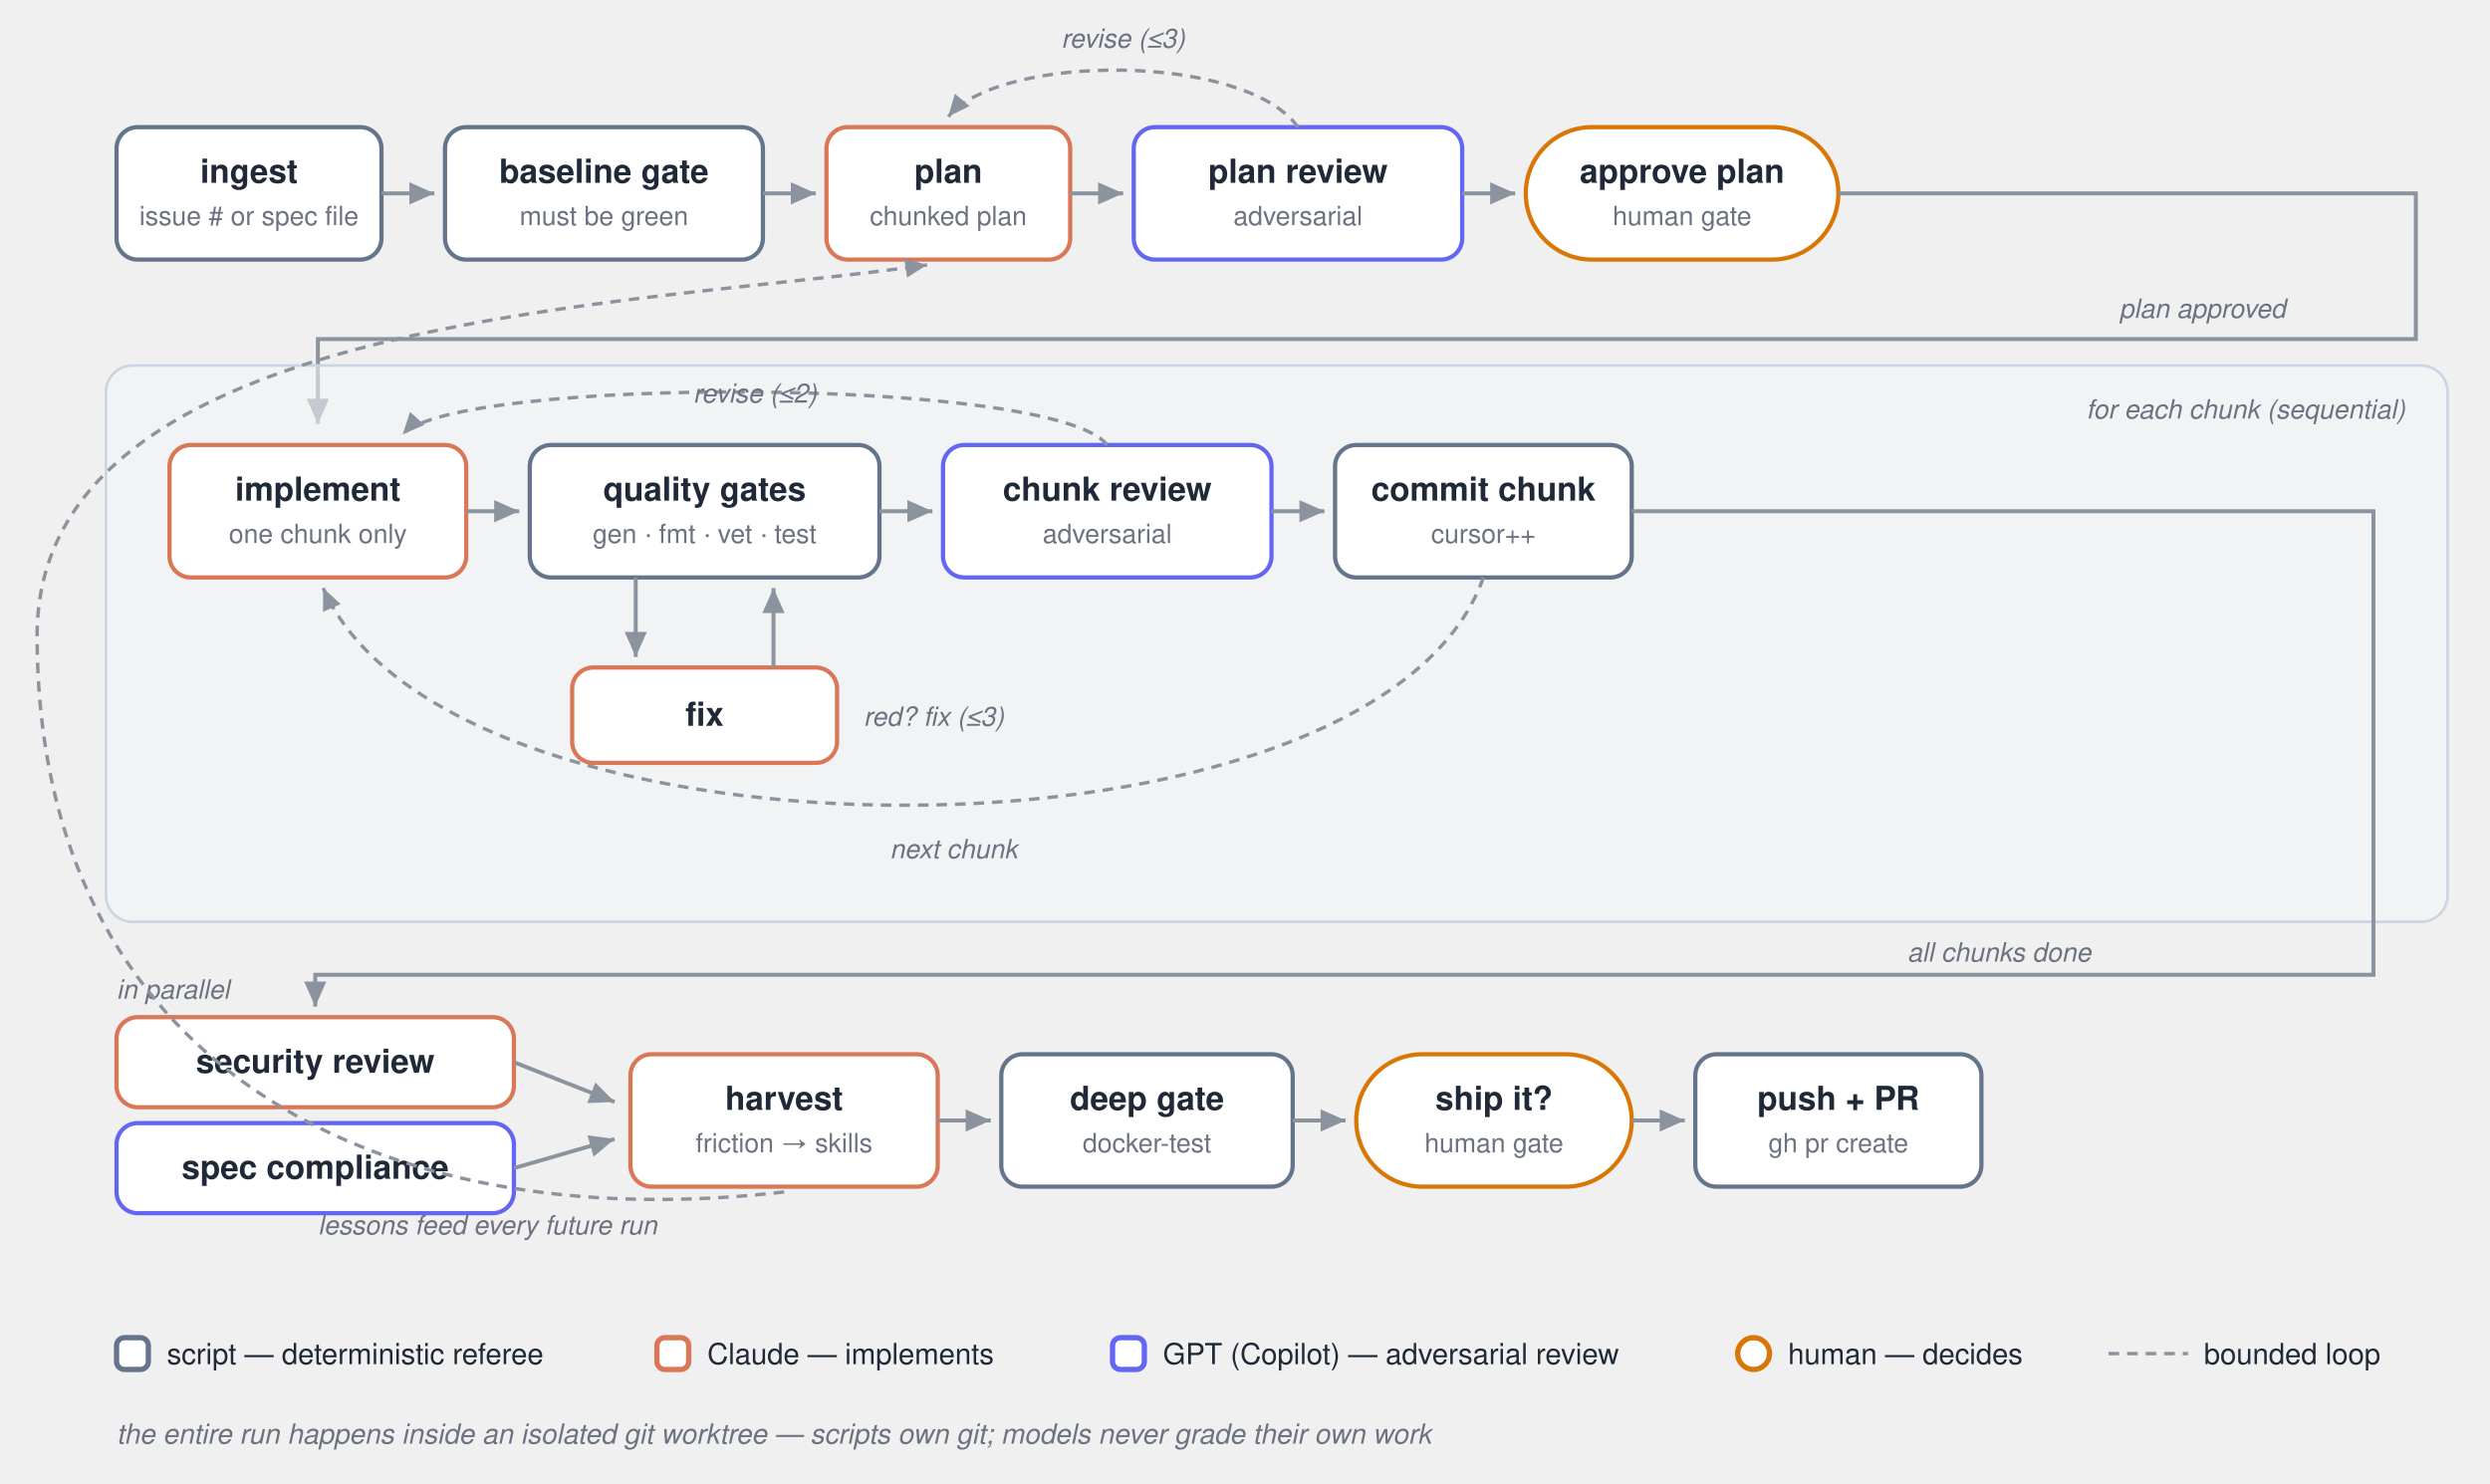
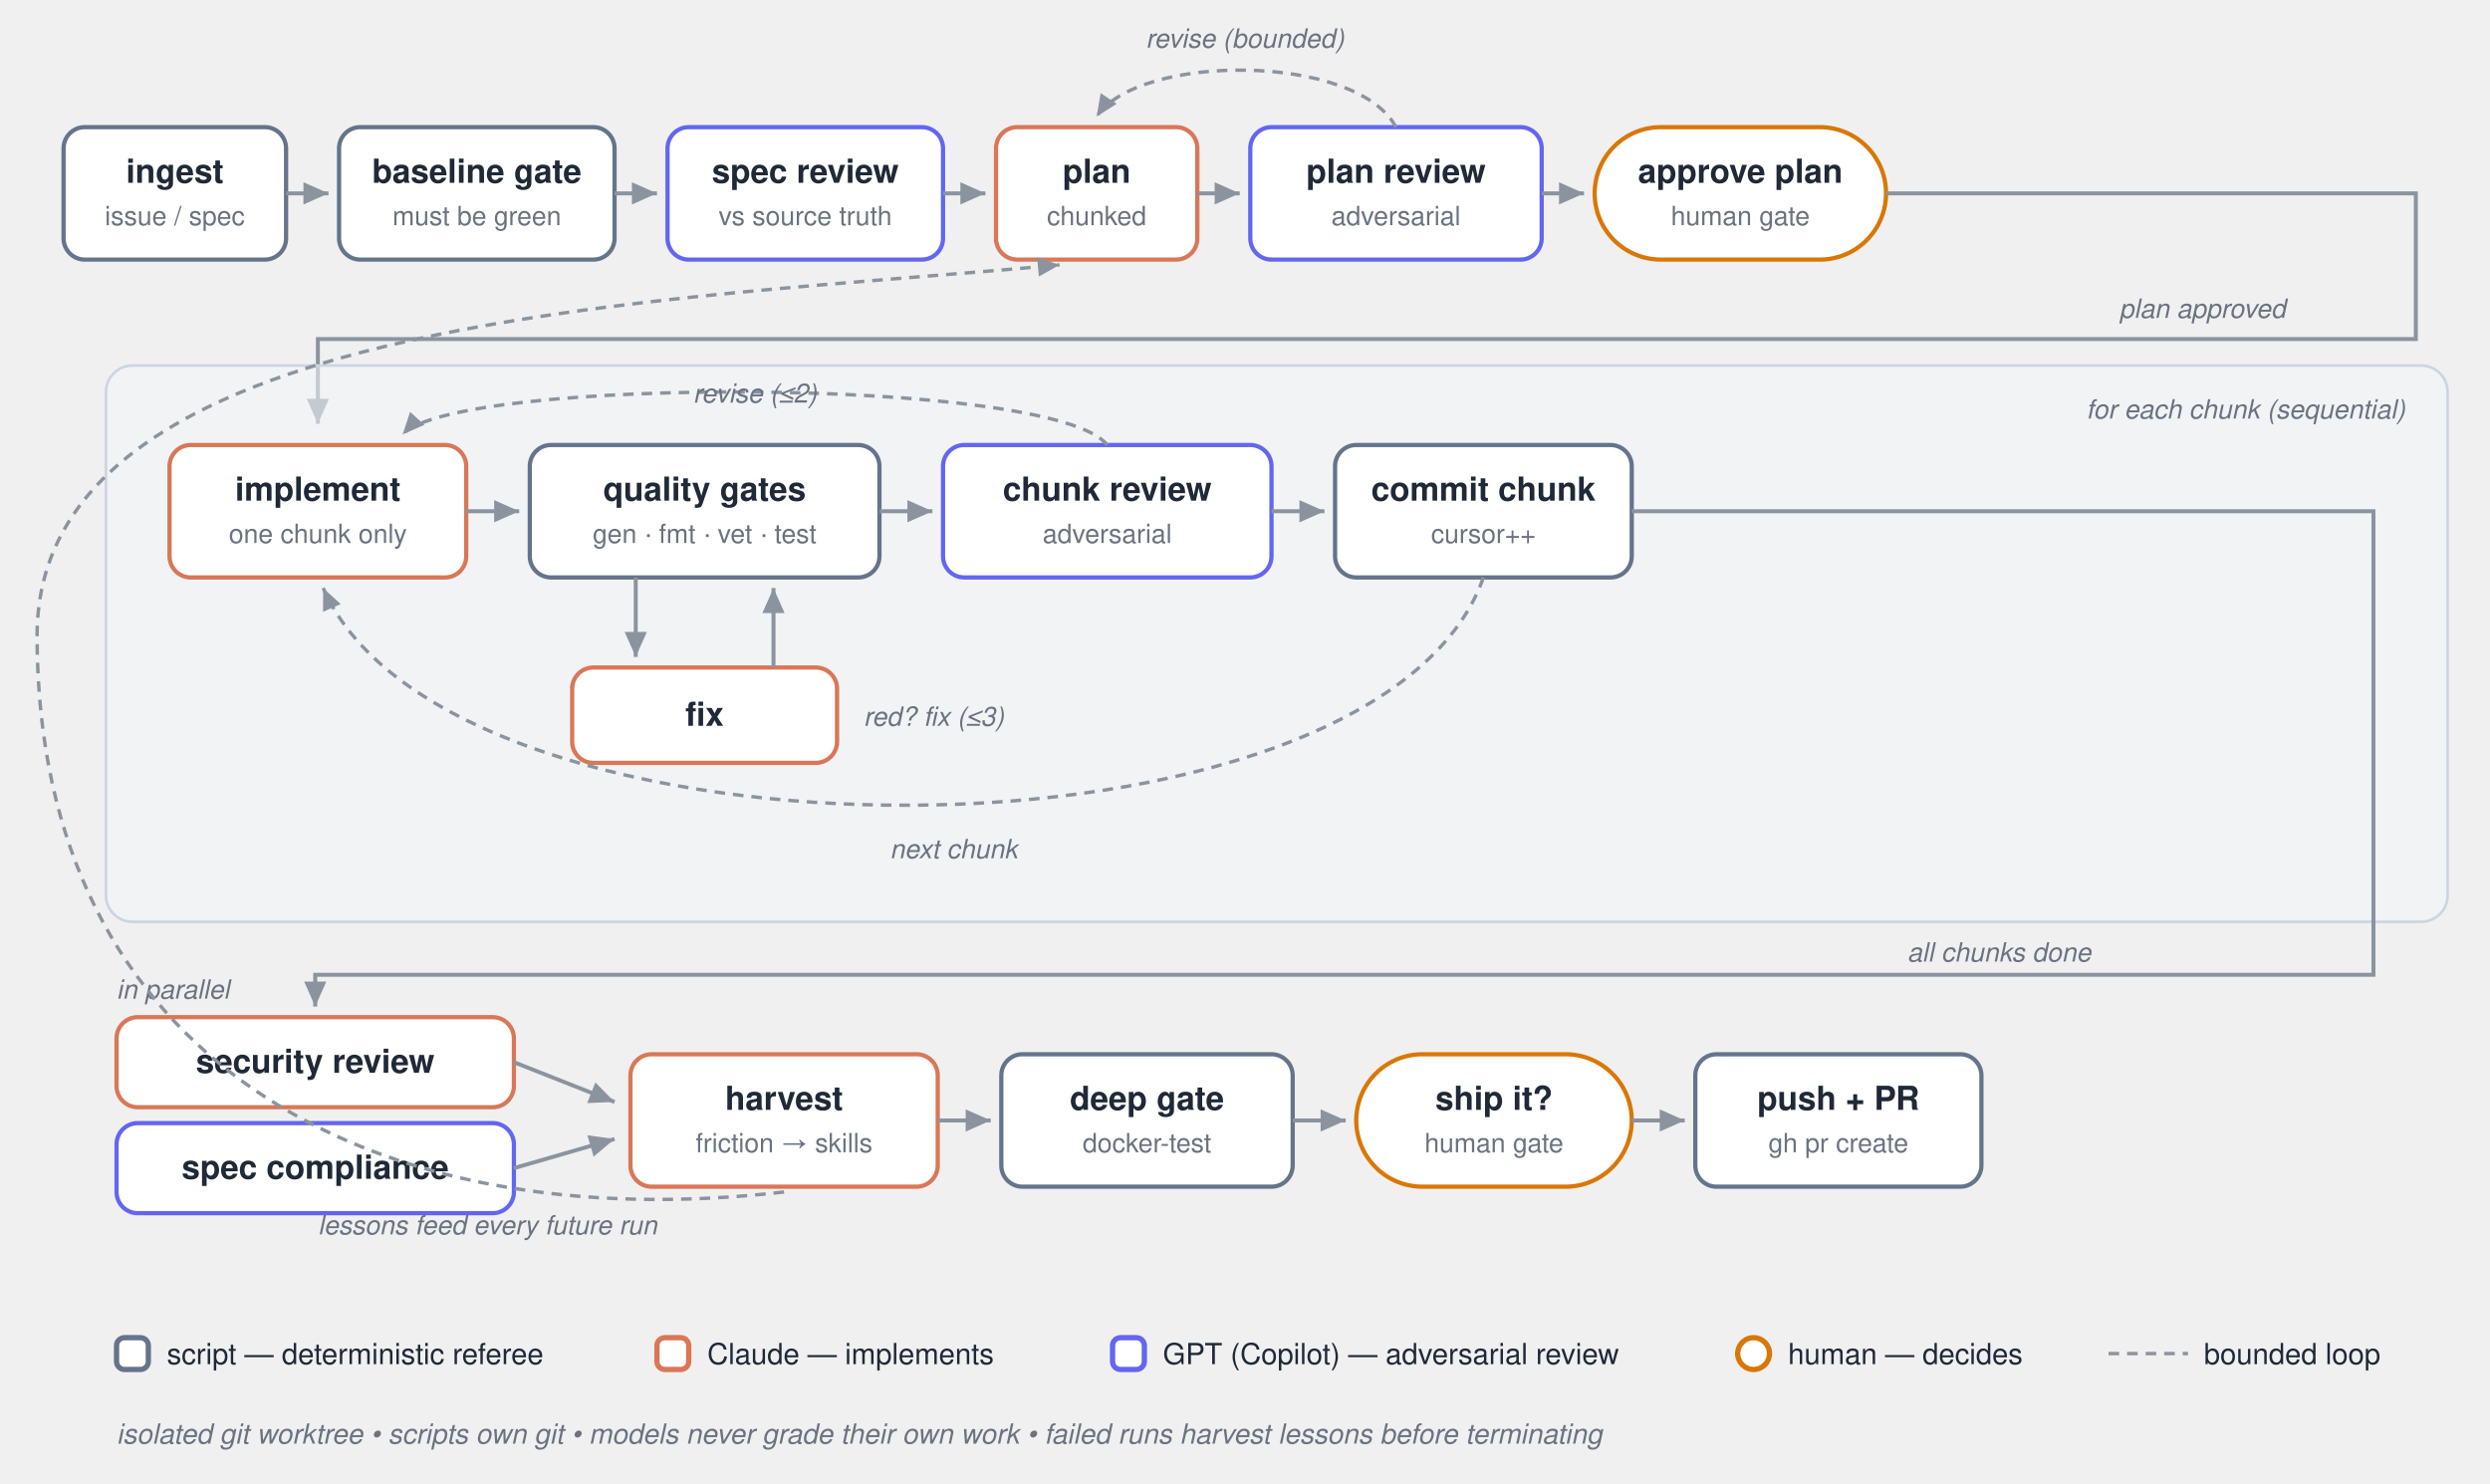
<svg xmlns="http://www.w3.org/2000/svg" viewBox="0 0 940 560" font-family="ui-sans-serif,-apple-system,'Segoe UI',Helvetica,Arial,sans-serif" role="img" aria-label="The mill pipeline">
  <style>
    .box   { fill:#ffffff; stroke-width:1.6; }
    .cont  { fill:#f1f5f9; fill-opacity:.55; stroke:#cbd5e1; stroke-width:1; }
    .t     { fill:#1f2937; font-size:12.5px; font-weight:600; text-anchor:middle; }
    .s     { fill:#6b7280; font-size:10px; text-anchor:middle; }
    .lbl   { fill:#6b7280; font-size:10px; font-style:italic; }
    .cap   { fill:#6b7280; font-size:10.5px; font-style:italic; }
    .leg   { fill:#1f2937; font-size:11px; }
    .script{ stroke:#64748b; }
    .claude{ stroke:#d97757; }
    .gpt   { stroke:#6366f1; }
    .human { stroke:#d97706; }
    .flow  { stroke:#8b949e; stroke-width:1.5; fill:none; }
    .loop  { stroke:#8b949e; stroke-width:1.3; fill:none; stroke-dasharray:4 3; }
    .chip  { fill:#ffffff; stroke-width:2; }
    @media (prefers-color-scheme: dark) {
      .box   { fill:#161b22; }
      .cont  { fill:#161b22; fill-opacity:.6; stroke:#30363d; }
      .t     { fill:#e6edf3; }
      .leg   { fill:#e6edf3; }
      .s, .lbl, .cap { fill:#8b949e; }
      .script{ stroke:#94a3b8; }
      .claude{ stroke:#e8937e; }
      .gpt   { stroke:#8b95f9; }
      .human { stroke:#e3b341; }
      .chip  { fill:#161b22; }
    }
  </style>
  <defs>
    <marker id="a" viewBox="0 0 10 10" refX="9" refY="5" markerWidth="7" markerHeight="7" orient="auto-start-reverse">
      <path d="M 0 1 L 9 5 L 0 9 z" fill="#8b949e" />
    </marker>
  </defs>
-   <rect class="box script" x="44" y="48" width="100" height="50" rx="8" />
-   <text class="t" x="94" y="69">ingest</text>
-   <text class="s" x="94" y="85">issue # or spec file</text>
-   <rect class="box script" x="168" y="48" width="120" height="50" rx="8" />
-   <text class="t" x="228" y="69">baseline gate</text>
-   <text class="s" x="228" y="85">must be green</text>
-   <rect class="box claude" x="312" y="48" width="92" height="50" rx="8" />
-   <text class="t" x="358" y="69">plan</text>
-   <text class="s" x="358" y="85">chunked plan</text>
-   <rect class="box gpt" x="428" y="48" width="124" height="50" rx="8" />
-   <text class="t" x="490" y="69">plan review</text>
-   <text class="s" x="490" y="85">adversarial</text>
-   <rect class="box human" x="576" y="48" width="118" height="50" rx="25" />
-   <text class="t" x="635" y="69">approve plan</text>
-   <text class="s" x="635" y="85">human gate</text>
-   <line class="flow" x1="144" y1="73" x2="164" y2="73" marker-end="url(#a)" />
-   <line class="flow" x1="288" y1="73" x2="308" y2="73" marker-end="url(#a)" />
-   <line class="flow" x1="404" y1="73" x2="424" y2="73" marker-end="url(#a)" />
-   <line class="flow" x1="552" y1="73" x2="572" y2="73" marker-end="url(#a)" />
-   <path class="loop" d="M 490 48 C 470 20 378 20 358 44" marker-end="url(#a)" />
-   <text class="lbl" x="424" y="18" text-anchor="middle">revise (≤3)</text>
-   <path class="flow" d="M 694 73 H 912 V 128 H 120 V 160" marker-end="url(#a)" />
+   <rect class="box script" x="24" y="48" width="84" height="50" rx="8" />
+   <text class="t" x="66" y="69">ingest</text>
+   <text class="s" x="66" y="85">issue / spec</text>
+   <rect class="box script" x="128" y="48" width="104" height="50" rx="8" />
+   <text class="t" x="180" y="69">baseline gate</text>
+   <text class="s" x="180" y="85">must be green</text>
+   <rect class="box gpt" x="252" y="48" width="104" height="50" rx="8" />
+   <text class="t" x="304" y="69">spec review</text>
+   <text class="s" x="304" y="85">vs source truth</text>
+   <rect class="box claude" x="376" y="48" width="76" height="50" rx="8" />
+   <text class="t" x="414" y="69">plan</text>
+   <text class="s" x="414" y="85">chunked</text>
+   <rect class="box gpt" x="472" y="48" width="110" height="50" rx="8" />
+   <text class="t" x="527" y="69">plan review</text>
+   <text class="s" x="527" y="85">adversarial</text>
+   <rect class="box human" x="602" y="48" width="110" height="50" rx="25" />
+   <text class="t" x="657" y="69">approve plan</text>
+   <text class="s" x="657" y="85">human gate</text>
+   <line class="flow" x1="108" y1="73" x2="124" y2="73" marker-end="url(#a)" />
+   <line class="flow" x1="232" y1="73" x2="248" y2="73" marker-end="url(#a)" />
+   <line class="flow" x1="356" y1="73" x2="372" y2="73" marker-end="url(#a)" />
+   <line class="flow" x1="452" y1="73" x2="468" y2="73" marker-end="url(#a)" />
+   <line class="flow" x1="582" y1="73" x2="598" y2="73" marker-end="url(#a)" />
+   <path class="loop" d="M 527 48 C 512 20 430 20 414 44" marker-end="url(#a)" />
+   <text class="lbl" x="470" y="18" text-anchor="middle">revise (bounded)</text>
+   <path class="flow" d="M 712 73 H 912 V 128 H 120 V 160" marker-end="url(#a)" />
  <text class="lbl" x="800" y="120">plan approved</text>
  <rect class="cont" x="40" y="138" width="884" height="210" rx="10" />
  <text class="lbl" x="908" y="158" text-anchor="end">for each chunk (sequential)</text>
  <rect class="box claude" x="64" y="168" width="112" height="50" rx="8" />
  <text class="t" x="120" y="189">implement</text>
  <text class="s" x="120" y="205">one chunk only</text>
  <rect class="box script" x="200" y="168" width="132" height="50" rx="8" />
  <text class="t" x="266" y="189">quality gates</text>
  <text class="s" x="266" y="205">gen · fmt · vet · test</text>
  <rect class="box gpt" x="356" y="168" width="124" height="50" rx="8" />
  <text class="t" x="418" y="189">chunk review</text>
  <text class="s" x="418" y="205">adversarial</text>
  <rect class="box script" x="504" y="168" width="112" height="50" rx="8" />
  <text class="t" x="560" y="189">commit chunk</text>
  <text class="s" x="560" y="205">cursor++</text>
  <line class="flow" x1="176" y1="193" x2="196" y2="193" marker-end="url(#a)" />
  <line class="flow" x1="332" y1="193" x2="352" y2="193" marker-end="url(#a)" />
  <line class="flow" x1="480" y1="193" x2="500" y2="193" marker-end="url(#a)" />
  <rect class="box claude" x="216" y="252" width="100" height="36" rx="8" />
  <text class="t" x="266" y="274">fix</text>
  <line class="flow" x1="240" y1="218" x2="240" y2="248" marker-end="url(#a)" />
  <line class="flow" x1="292" y1="252" x2="292" y2="222" marker-end="url(#a)" />
  <text class="lbl" x="326" y="274">red? fix (≤3)</text>
  <path class="loop" d="M 418 168 C 398 142 172 142 152 164" marker-end="url(#a)" />
  <text class="lbl" x="285" y="152" text-anchor="middle">revise (≤2)</text>
  <path class="loop" d="M 560 218 C 520 332 170 332 122 222" marker-end="url(#a)" />
  <text class="lbl" x="360" y="324" text-anchor="middle">next chunk</text>
  <path class="flow" d="M 616 193 H 896 V 368 H 119 V 380" marker-end="url(#a)" />
  <text class="lbl" x="720" y="363">all chunks done</text>
  <text class="lbl" x="44" y="377">in parallel</text>
  <rect class="box claude" x="44" y="384" width="150" height="34" rx="8" />
  <text class="t" x="119" y="405">security review</text>
  <rect class="box gpt" x="44" y="424" width="150" height="34" rx="8" />
  <text class="t" x="119" y="445">spec compliance</text>
  <line class="flow" x1="194" y1="401" x2="232" y2="416" marker-end="url(#a)" />
  <line class="flow" x1="194" y1="441" x2="232" y2="430" marker-end="url(#a)" />
  <rect class="box claude" x="238" y="398" width="116" height="50" rx="8" />
  <text class="t" x="296" y="419">harvest</text>
  <text class="s" x="296" y="435">friction → skills</text>
  <rect class="box script" x="378" y="398" width="110" height="50" rx="8" />
  <text class="t" x="433" y="419">deep gate</text>
  <text class="s" x="433" y="435">docker-test</text>
  <rect class="box human" x="512" y="398" width="104" height="50" rx="25" />
  <text class="t" x="564" y="419">ship it?</text>
  <text class="s" x="564" y="435">human gate</text>
  <rect class="box script" x="640" y="398" width="108" height="50" rx="8" />
  <text class="t" x="694" y="419">push + PR</text>
  <text class="s" x="694" y="435">gh pr create</text>
  <line class="flow" x1="354" y1="423" x2="374" y2="423" marker-end="url(#a)" />
  <line class="flow" x1="488" y1="423" x2="508" y2="423" marker-end="url(#a)" />
  <line class="flow" x1="616" y1="423" x2="636" y2="423" marker-end="url(#a)" />
-   <path class="loop" d="M 296 450 C 140 468 14 400 14 240 C 14 118 240 116 350 100" marker-end="url(#a)" />
+   <path class="loop" d="M 296 450 C 140 468 14 400 14 240 C 14 118 250 114 400 100" marker-end="url(#a)" />
  <text class="lbl" x="120" y="466">lessons feed every future run</text>
  <rect class="chip script" x="44" y="505" width="12" height="12" rx="3" />
  <text class="leg" x="63" y="515">script — deterministic referee</text>
  <rect class="chip claude" x="248" y="505" width="12" height="12" rx="3" />
  <text class="leg" x="267" y="515">Claude — implements</text>
  <rect class="chip gpt" x="420" y="505" width="12" height="12" rx="3" />
  <text class="leg" x="439" y="515">GPT (Copilot) — adversarial review</text>
  <rect class="chip human" x="656" y="505" width="12" height="12" rx="6" />
  <text class="leg" x="675" y="515">human — decides</text>
  <line class="loop" x1="796" y1="511" x2="826" y2="511" />
  <text class="leg" x="832" y="515">bounded loop</text>
-   <text class="cap" x="44" y="545">the entire run happens inside an isolated git worktree — scripts own git; models never grade their own work</text>
+   <text class="cap" x="44" y="545">isolated git worktree • scripts own git • models never grade their own work • failed runs harvest lessons before terminating</text>
</svg>
